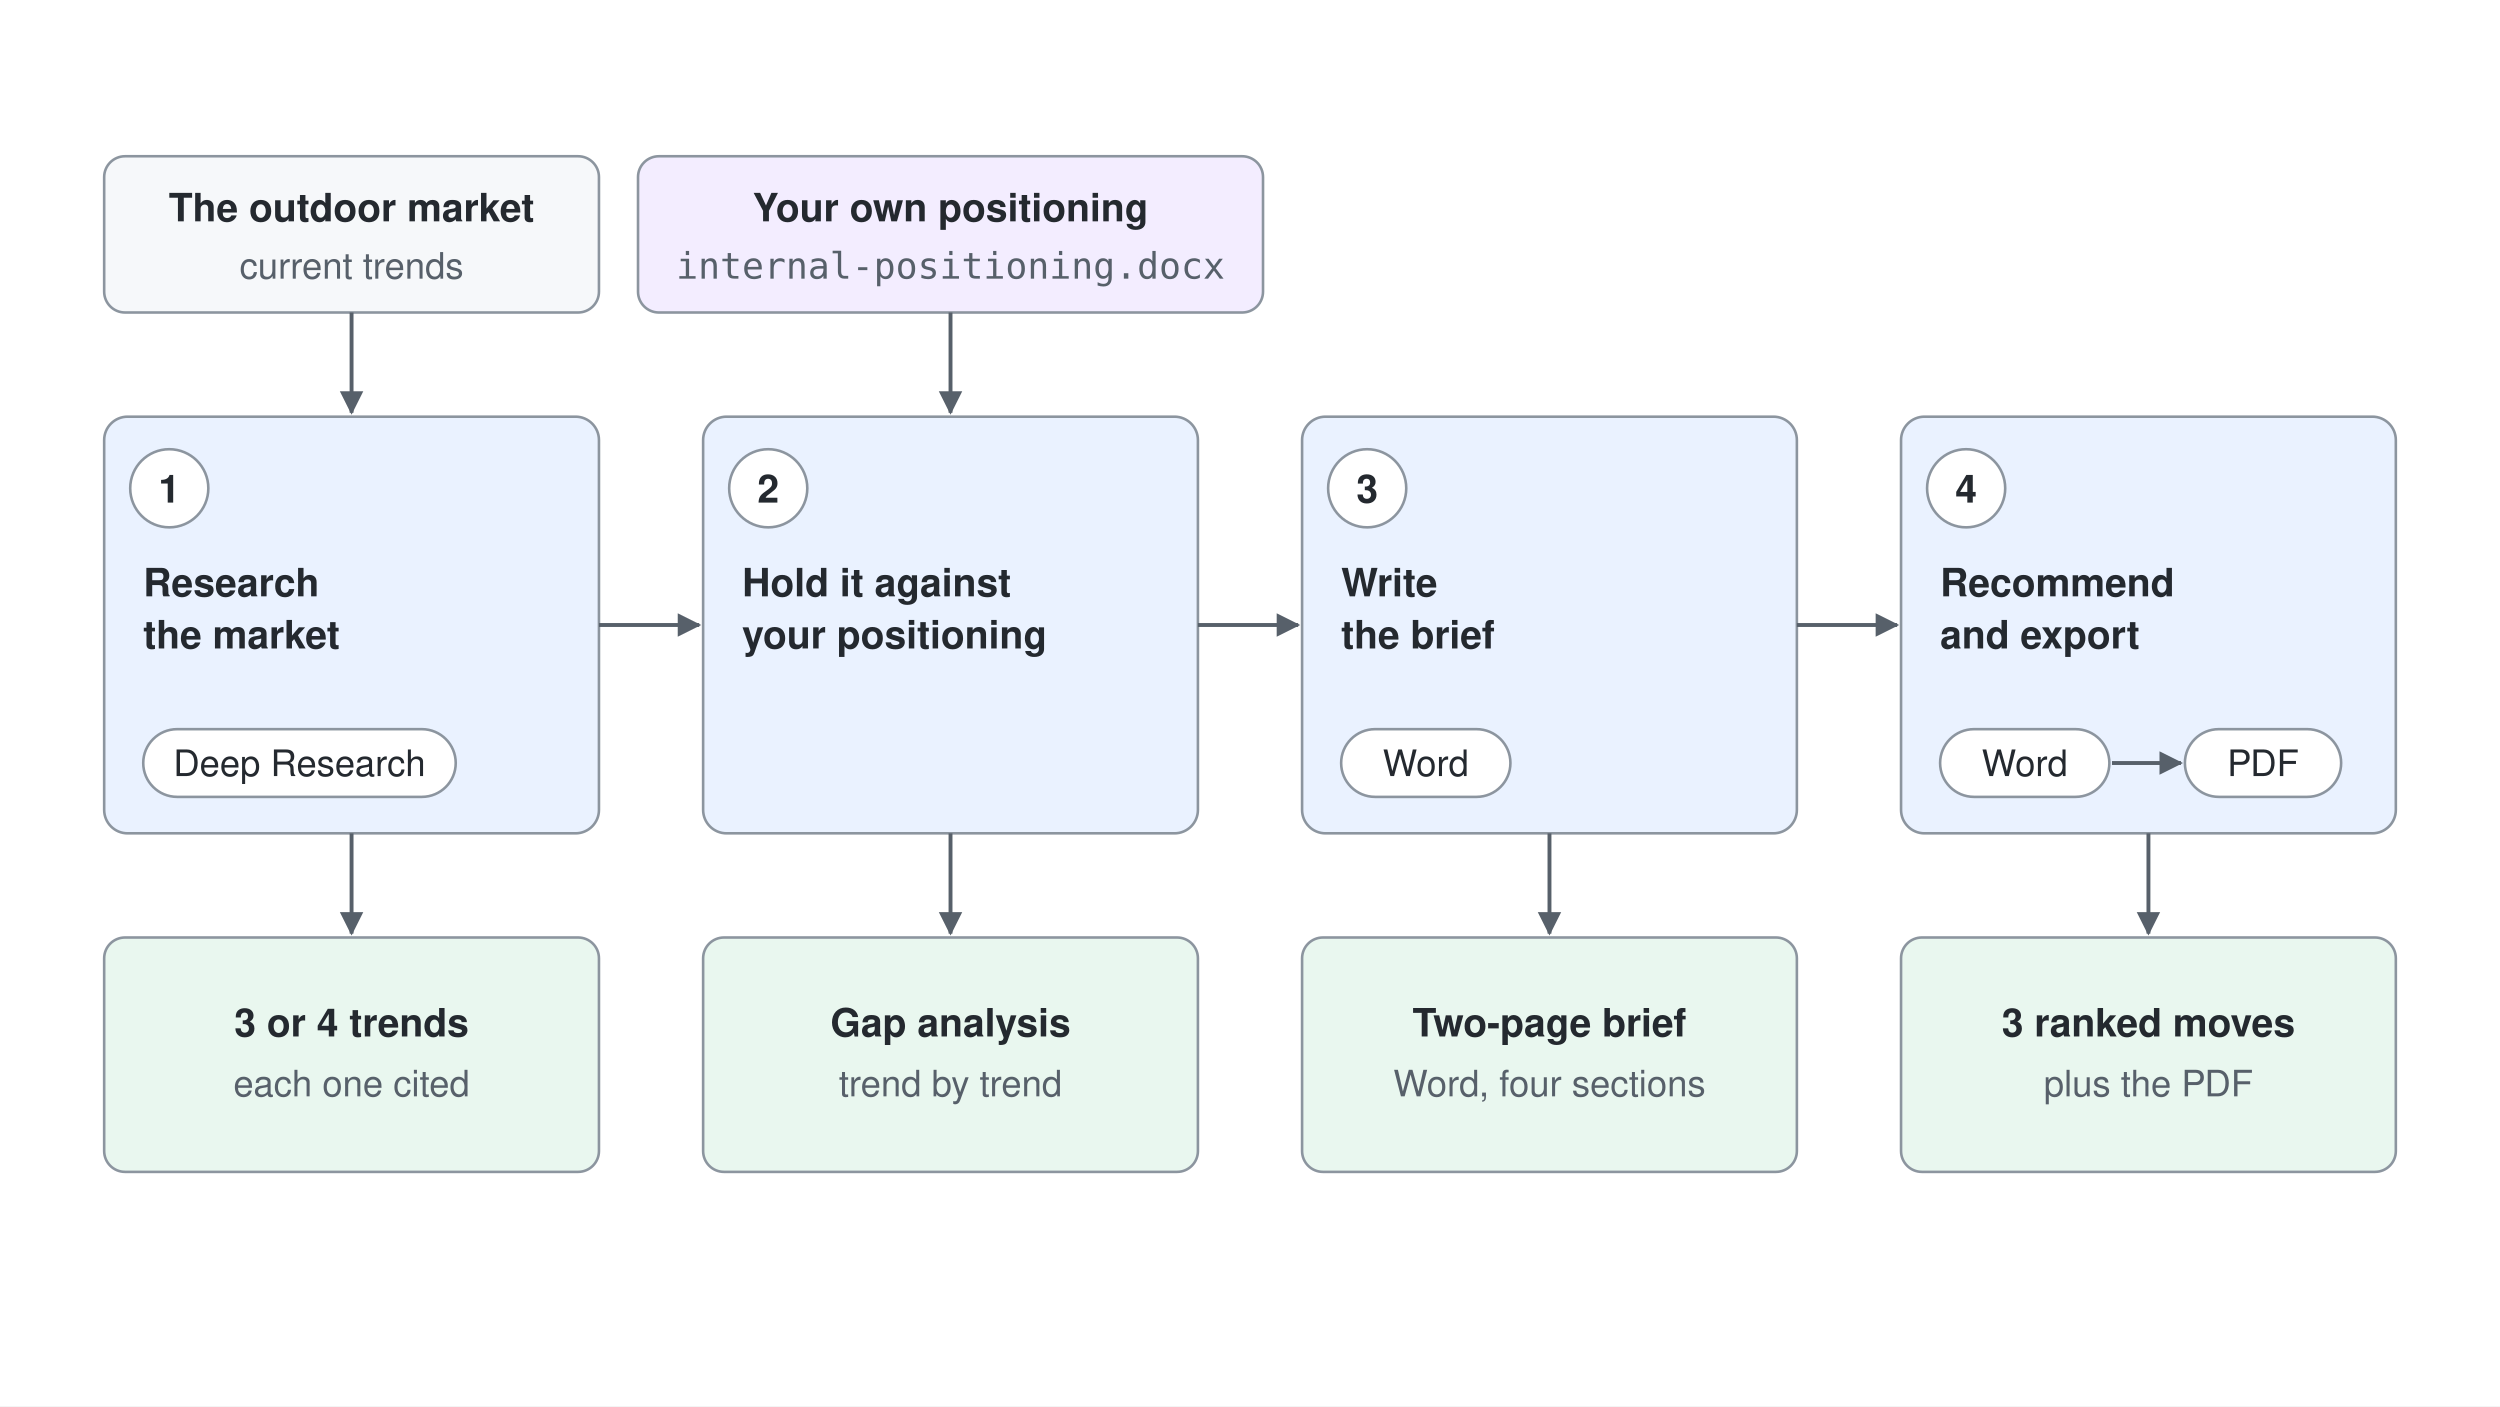
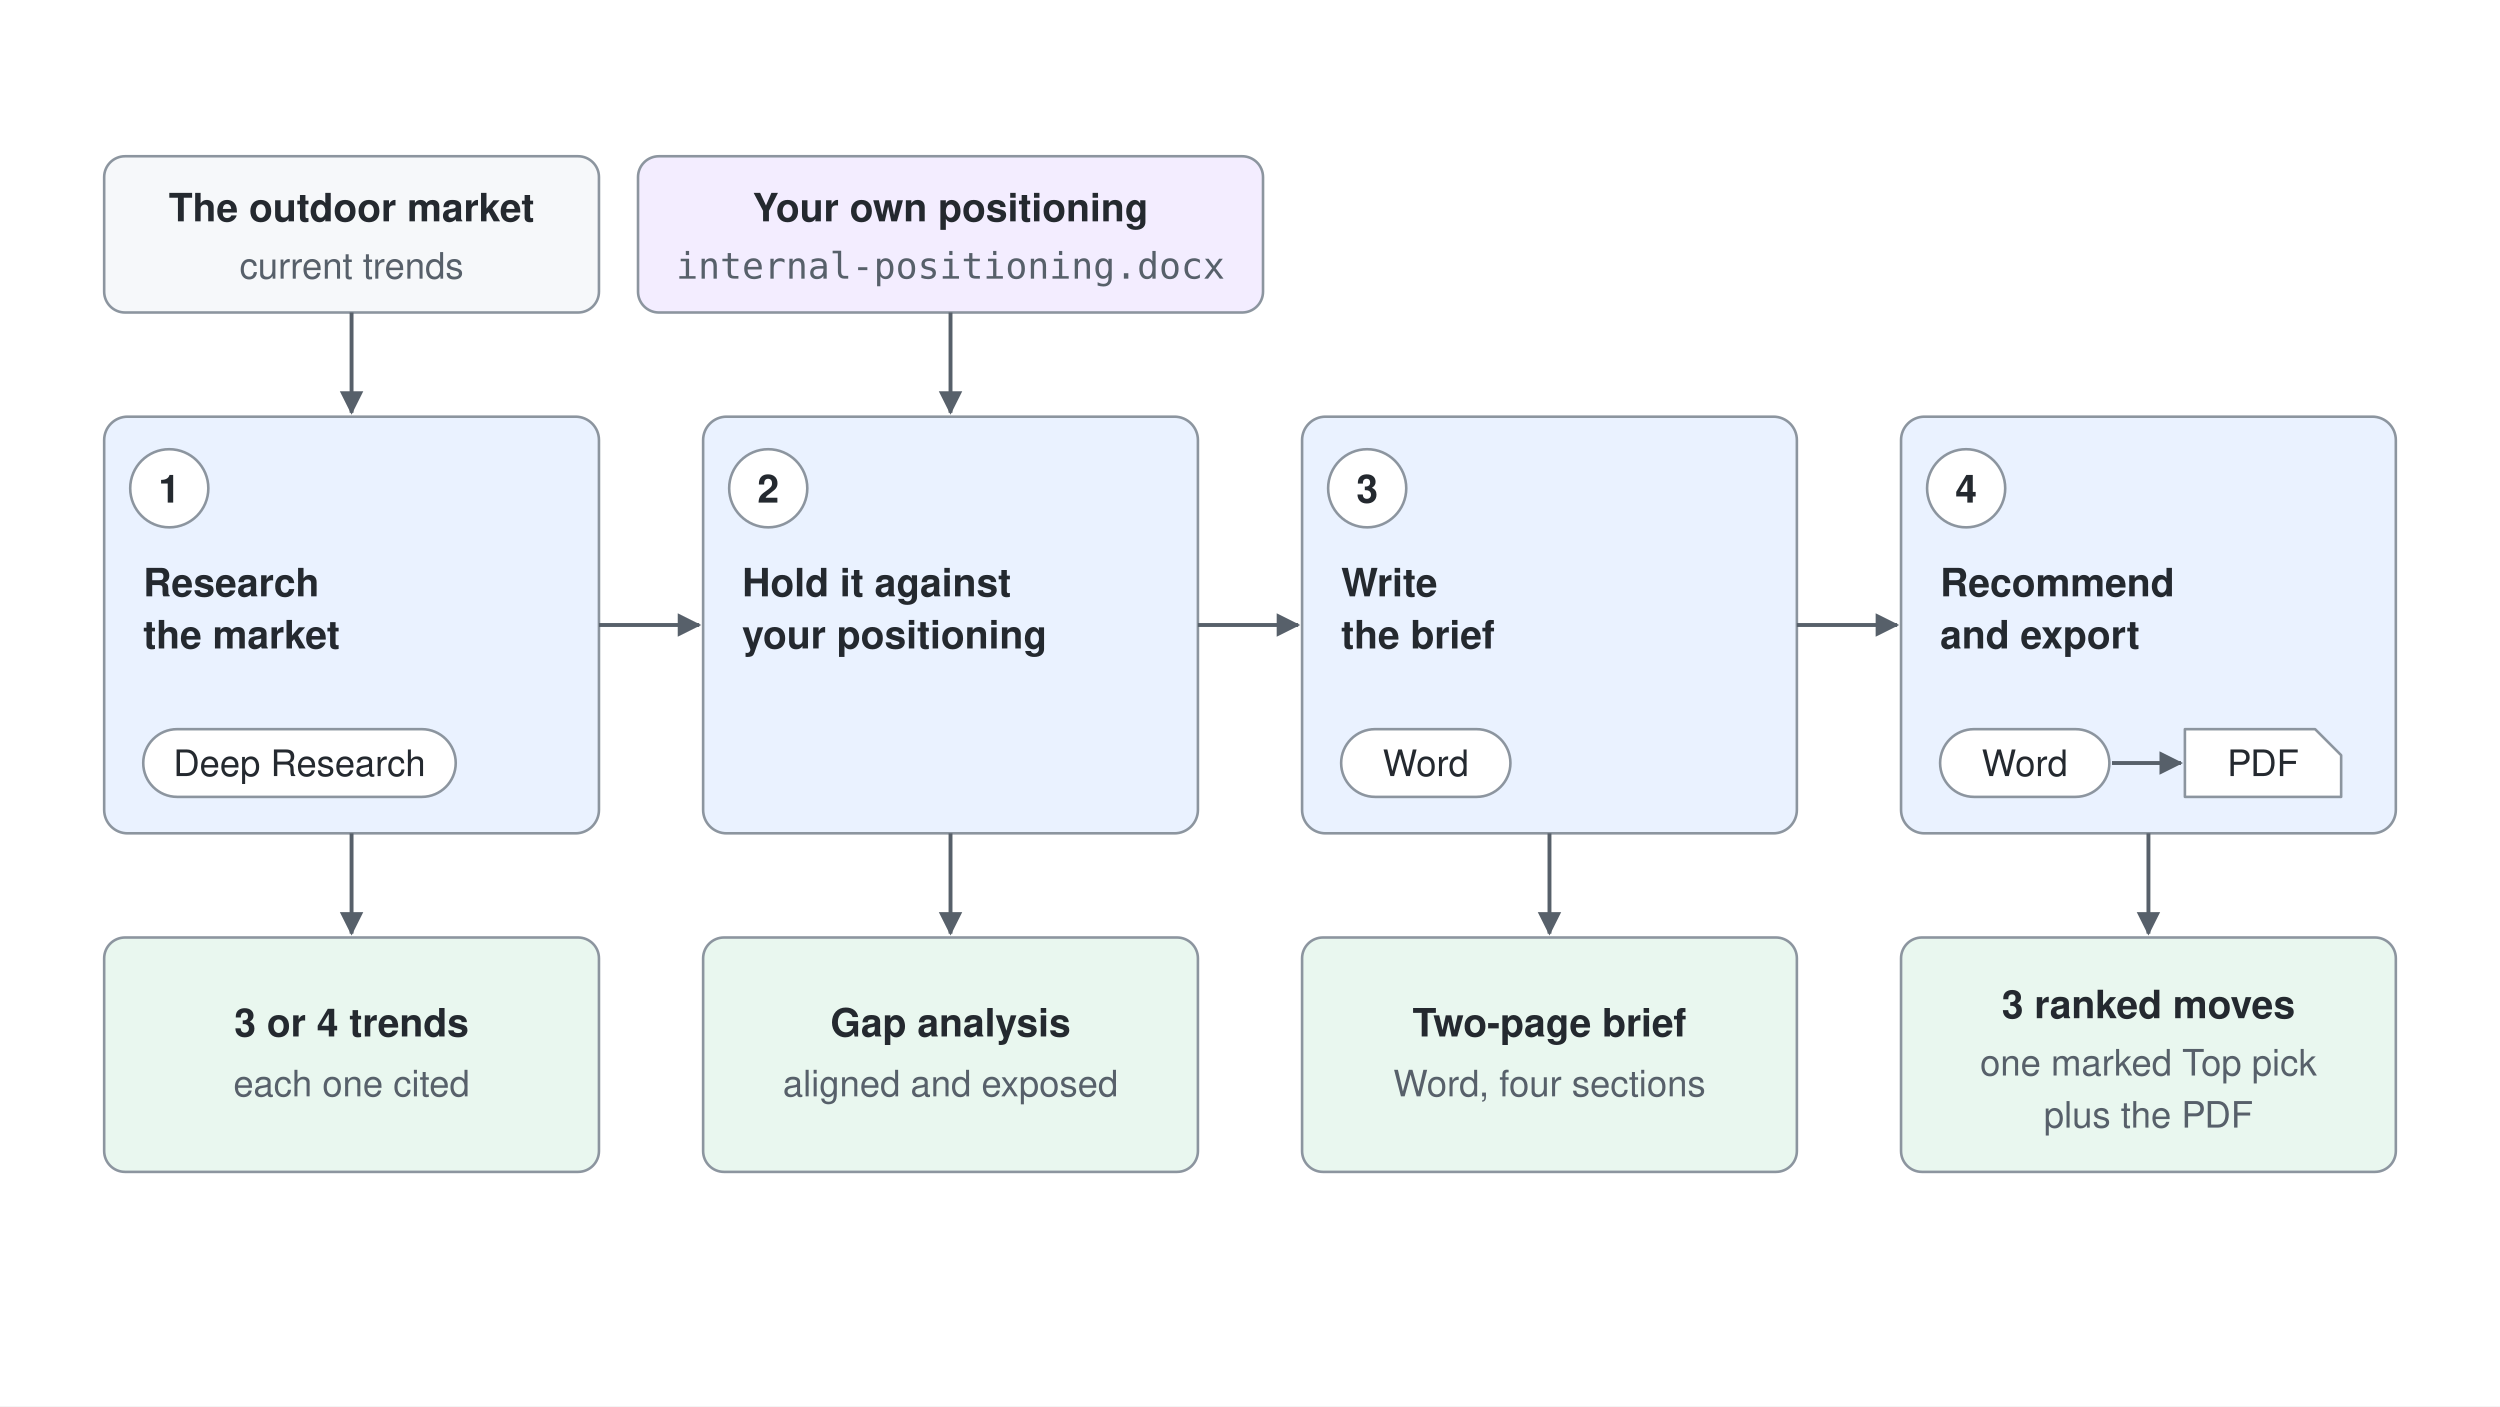
<svg xmlns="http://www.w3.org/2000/svg" viewBox="0 0 1920 1080" width="1920" height="1080" role="img" aria-labelledby="t d">
  <rect width="1920" height="1080" fill="#ffffff" />
  <defs>
    <marker id="ah" viewBox="0 0 12 12" refX="11" refY="6" markerWidth="18" markerHeight="18" markerUnits="userSpaceOnUse" orient="auto">
      <path d="M0,0 L12,6 L0,12 z" fill="#57606a" />
    </marker>
  </defs>
  <g font-family="Segoe UI, Helvetica, Arial, sans-serif">
    <rect x="80" y="120" width="380" height="120" rx="16" fill="#f6f8fa" stroke="#8c959f" stroke-width="2" />
    <text x="270" y="170" font-size="30" font-weight="700" fill="#24292f" text-anchor="middle">The outdoor market</text>
    <text x="270" y="214" font-size="28" fill="#57606a" text-anchor="middle">current trends</text>
    <rect x="490" y="120" width="480" height="120" rx="16" fill="#f3edff" stroke="#8c959f" stroke-width="2" />
    <text x="730" y="170" font-size="30" font-weight="700" fill="#24292f" text-anchor="middle">Your own positioning</text>
    <text x="730" y="214" font-size="28" font-family="Consolas, Menlo, monospace" fill="#57606a" text-anchor="middle">internal-positioning.docx</text>
    <line x1="270" y1="240" x2="270" y2="317" stroke="#57606a" stroke-width="3" marker-end="url(#ah)" />
    <line x1="730" y1="240" x2="730" y2="317" stroke="#57606a" stroke-width="3" marker-end="url(#ah)" />
    <rect x="80" y="320" width="380" height="320" rx="18" fill="#eaf2ff" stroke="#8c959f" stroke-width="2" />
    <rect x="540" y="320" width="380" height="320" rx="18" fill="#eaf2ff" stroke="#8c959f" stroke-width="2" />
    <rect x="1000" y="320" width="380" height="320" rx="18" fill="#eaf2ff" stroke="#8c959f" stroke-width="2" />
    <rect x="1460" y="320" width="380" height="320" rx="18" fill="#eaf2ff" stroke="#8c959f" stroke-width="2" />
    <rect x="80" y="320" width="380" height="320" rx="18" fill="none" stroke="#e0a534" stroke-width="6" opacity="0">
      <animate attributeName="opacity" values="0;0;1;1;0;0" keyTimes="0;0.05;0.07;0.23;0.25;1" dur="10s" repeatCount="indefinite" />
    </rect>
    <rect x="540" y="320" width="380" height="320" rx="18" fill="none" stroke="#e0a534" stroke-width="6" opacity="0">
      <animate attributeName="opacity" values="0;0;1;1;0;0" keyTimes="0;0.27;0.29;0.43;0.45;1" dur="10s" repeatCount="indefinite" />
    </rect>
    <rect x="1000" y="320" width="380" height="320" rx="18" fill="none" stroke="#e0a534" stroke-width="6" opacity="0">
      <animate attributeName="opacity" values="0;0;1;1;0;0" keyTimes="0;0.47;0.49;0.63;0.65;1" dur="10s" repeatCount="indefinite" />
    </rect>
    <rect x="1460" y="320" width="380" height="320" rx="18" fill="none" stroke="#e0a534" stroke-width="6" opacity="0">
      <animate attributeName="opacity" values="0;0;1;1;0;0" keyTimes="0;0.67;0.69;0.85;0.87;1" dur="10s" repeatCount="indefinite" />
    </rect>
    <circle cx="130" cy="375" r="30" fill="#ffffff" stroke="#8c959f" stroke-width="2" />
    <text x="130" y="386" font-size="30" font-weight="700" fill="#24292f" text-anchor="middle">1</text>
    <text x="110" y="458" font-size="30" font-weight="700" fill="#24292f">Research</text>
    <text x="110" y="498" font-size="30" font-weight="700" fill="#24292f">the market</text>
    <rect x="110" y="560" width="240" height="52" rx="26" fill="#ffffff" stroke="#8c959f" stroke-width="2" />
    <rect x="110" y="560" width="240" height="52" rx="26" fill="#fff6e5" stroke="#e0a534" stroke-width="4" opacity="0">
      <animate attributeName="opacity" values="0;0;1;1;0;0" keyTimes="0;0.07;0.09;0.23;0.25;1" dur="10s" repeatCount="indefinite" />
    </rect>
    <text x="230" y="596" font-size="28" fill="#24292f" text-anchor="middle">Deep Research</text>
    <circle cx="590" cy="375" r="30" fill="#ffffff" stroke="#8c959f" stroke-width="2" />
    <text x="590" y="386" font-size="30" font-weight="700" fill="#24292f" text-anchor="middle">2</text>
    <text x="570" y="458" font-size="30" font-weight="700" fill="#24292f">Hold it against</text>
    <text x="570" y="498" font-size="30" font-weight="700" fill="#24292f">your positioning</text>
    <circle cx="1050" cy="375" r="30" fill="#ffffff" stroke="#8c959f" stroke-width="2" />
    <text x="1050" y="386" font-size="30" font-weight="700" fill="#24292f" text-anchor="middle">3</text>
    <text x="1030" y="458" font-size="30" font-weight="700" fill="#24292f">Write</text>
    <text x="1030" y="498" font-size="30" font-weight="700" fill="#24292f">the brief</text>
    <rect x="1030" y="560" width="130" height="52" rx="26" fill="#ffffff" stroke="#8c959f" stroke-width="2" />
    <rect x="1030" y="560" width="130" height="52" rx="26" fill="#fff6e5" stroke="#e0a534" stroke-width="4" opacity="0">
      <animate attributeName="opacity" values="0;0;1;1;0;0" keyTimes="0;0.49;0.51;0.63;0.65;1" dur="10s" repeatCount="indefinite" />
    </rect>
    <text x="1095" y="596" font-size="28" fill="#24292f" text-anchor="middle">Word</text>
    <circle cx="1510" cy="375" r="30" fill="#ffffff" stroke="#8c959f" stroke-width="2" />
    <text x="1510" y="386" font-size="30" font-weight="700" fill="#24292f" text-anchor="middle">4</text>
    <text x="1490" y="458" font-size="30" font-weight="700" fill="#24292f">Recommend</text>
    <text x="1490" y="498" font-size="30" font-weight="700" fill="#24292f">and export</text>
    <rect x="1490" y="560" width="130" height="52" rx="26" fill="#ffffff" stroke="#8c959f" stroke-width="2" />
    <rect x="1490" y="560" width="130" height="52" rx="26" fill="#fff6e5" stroke="#e0a534" stroke-width="4" opacity="0">
      <animate attributeName="opacity" values="0;0;1;1;0;0" keyTimes="0;0.69;0.71;0.76;0.78;1" dur="10s" repeatCount="indefinite" />
    </rect>
    <text x="1555" y="596" font-size="28" fill="#24292f" text-anchor="middle">Word</text>
    <line x1="1622" y1="586" x2="1675" y2="586" stroke="#57606a" stroke-width="3" marker-end="url(#ah)" />
-     <rect x="1678" y="560" width="120" height="52" rx="26" fill="#ffffff" stroke="#8c959f" stroke-width="2" />
-     <rect x="1678" y="560" width="120" height="52" rx="26" fill="#fff6e5" stroke="#e0a534" stroke-width="4" opacity="0">
+     <path d="M1678,560 H1778 L1798,580 V612 H1678 Z" fill="#ffffff" stroke="#8c959f" stroke-width="2" stroke-linejoin="round" />
+     <path d="M1678,560 H1778 L1798,580 V612 H1678 Z" fill="#fff6e5" stroke="#e0a534" stroke-width="4" stroke-linejoin="round" opacity="0">
      <animate attributeName="opacity" values="0;0;1;1;0;0" keyTimes="0;0.77;0.79;0.85;0.87;1" dur="10s" repeatCount="indefinite" />
-     </rect>
+     </path>
    <text x="1738" y="596" font-size="28" fill="#24292f" text-anchor="middle">PDF</text>
    <line x1="460" y1="480" x2="537" y2="480" stroke="#57606a" stroke-width="3" marker-end="url(#ah)" />
    <line x1="920" y1="480" x2="997" y2="480" stroke="#57606a" stroke-width="3" marker-end="url(#ah)" />
    <line x1="1380" y1="480" x2="1457" y2="480" stroke="#57606a" stroke-width="3" marker-end="url(#ah)" />
    <line x1="270" y1="640" x2="270" y2="717" stroke="#57606a" stroke-width="3" marker-end="url(#ah)" />
    <line x1="730" y1="640" x2="730" y2="717" stroke="#57606a" stroke-width="3" marker-end="url(#ah)" />
    <line x1="1190" y1="640" x2="1190" y2="717" stroke="#57606a" stroke-width="3" marker-end="url(#ah)" />
    <line x1="1650" y1="640" x2="1650" y2="717" stroke="#57606a" stroke-width="3" marker-end="url(#ah)" />
    <rect x="80" y="720" width="380" height="180" rx="16" fill="#e9f7ef" stroke="#8c959f" stroke-width="2" />
    <text x="270" y="796" font-size="30" font-weight="700" fill="#24292f" text-anchor="middle">3 or 4 trends</text>
    <text x="270" y="842" font-size="28" fill="#57606a" text-anchor="middle">each one cited</text>
    <rect x="540" y="720" width="380" height="180" rx="16" fill="#e9f7ef" stroke="#8c959f" stroke-width="2" />
    <text x="730" y="796" font-size="30" font-weight="700" fill="#24292f" text-anchor="middle">Gap analysis</text>
-     <text x="730" y="842" font-size="28" fill="#57606a" text-anchor="middle">trend by trend</text>
+     <text x="730" y="842" font-size="28" fill="#57606a" text-anchor="middle">aligned and exposed</text>
    <rect x="1000" y="720" width="380" height="180" rx="16" fill="#e9f7ef" stroke="#8c959f" stroke-width="2" />
    <text x="1190" y="796" font-size="30" font-weight="700" fill="#24292f" text-anchor="middle">Two-page brief</text>
    <text x="1190" y="842" font-size="28" fill="#57606a" text-anchor="middle">Word, four sections</text>
    <rect x="1460" y="720" width="380" height="180" rx="16" fill="#e9f7ef" stroke="#8c959f" stroke-width="2" />
-     <text x="1650" y="796" font-size="30" font-weight="700" fill="#24292f" text-anchor="middle">3 ranked moves</text>
-     <text x="1650" y="842" font-size="28" fill="#57606a" text-anchor="middle">plus the PDF</text>
+     <text x="1650" y="782" font-size="30" font-weight="700" fill="#24292f" text-anchor="middle">3 ranked moves</text>
+     <text x="1650" y="826" font-size="28" fill="#57606a" text-anchor="middle">one marked Top pick</text>
+     <text x="1650" y="866" font-size="28" fill="#57606a" text-anchor="middle">plus the PDF</text>
    <circle r="12" fill="#e0a534" opacity="0">
      <animateMotion path="M460,480 L530,480" keyPoints="0;0;1;1" keyTimes="0;0.23;0.27;1" calcMode="linear" dur="10s" repeatCount="indefinite" />
      <animate attributeName="opacity" values="0;0;1;1;0;0" keyTimes="0;0.229;0.23;0.27;0.271;1" dur="10s" repeatCount="indefinite" />
    </circle>
    <circle r="12" fill="#e0a534" opacity="0">
      <animateMotion path="M920,480 L990,480" keyPoints="0;0;1;1" keyTimes="0;0.43;0.47;1" calcMode="linear" dur="10s" repeatCount="indefinite" />
      <animate attributeName="opacity" values="0;0;1;1;0;0" keyTimes="0;0.429;0.43;0.47;0.471;1" dur="10s" repeatCount="indefinite" />
    </circle>
    <circle r="12" fill="#e0a534" opacity="0">
      <animateMotion path="M1380,480 L1450,480" keyPoints="0;0;1;1" keyTimes="0;0.63;0.67;1" calcMode="linear" dur="10s" repeatCount="indefinite" />
      <animate attributeName="opacity" values="0;0;1;1;0;0" keyTimes="0;0.629;0.63;0.67;0.671;1" dur="10s" repeatCount="indefinite" />
    </circle>
  </g>
</svg>
